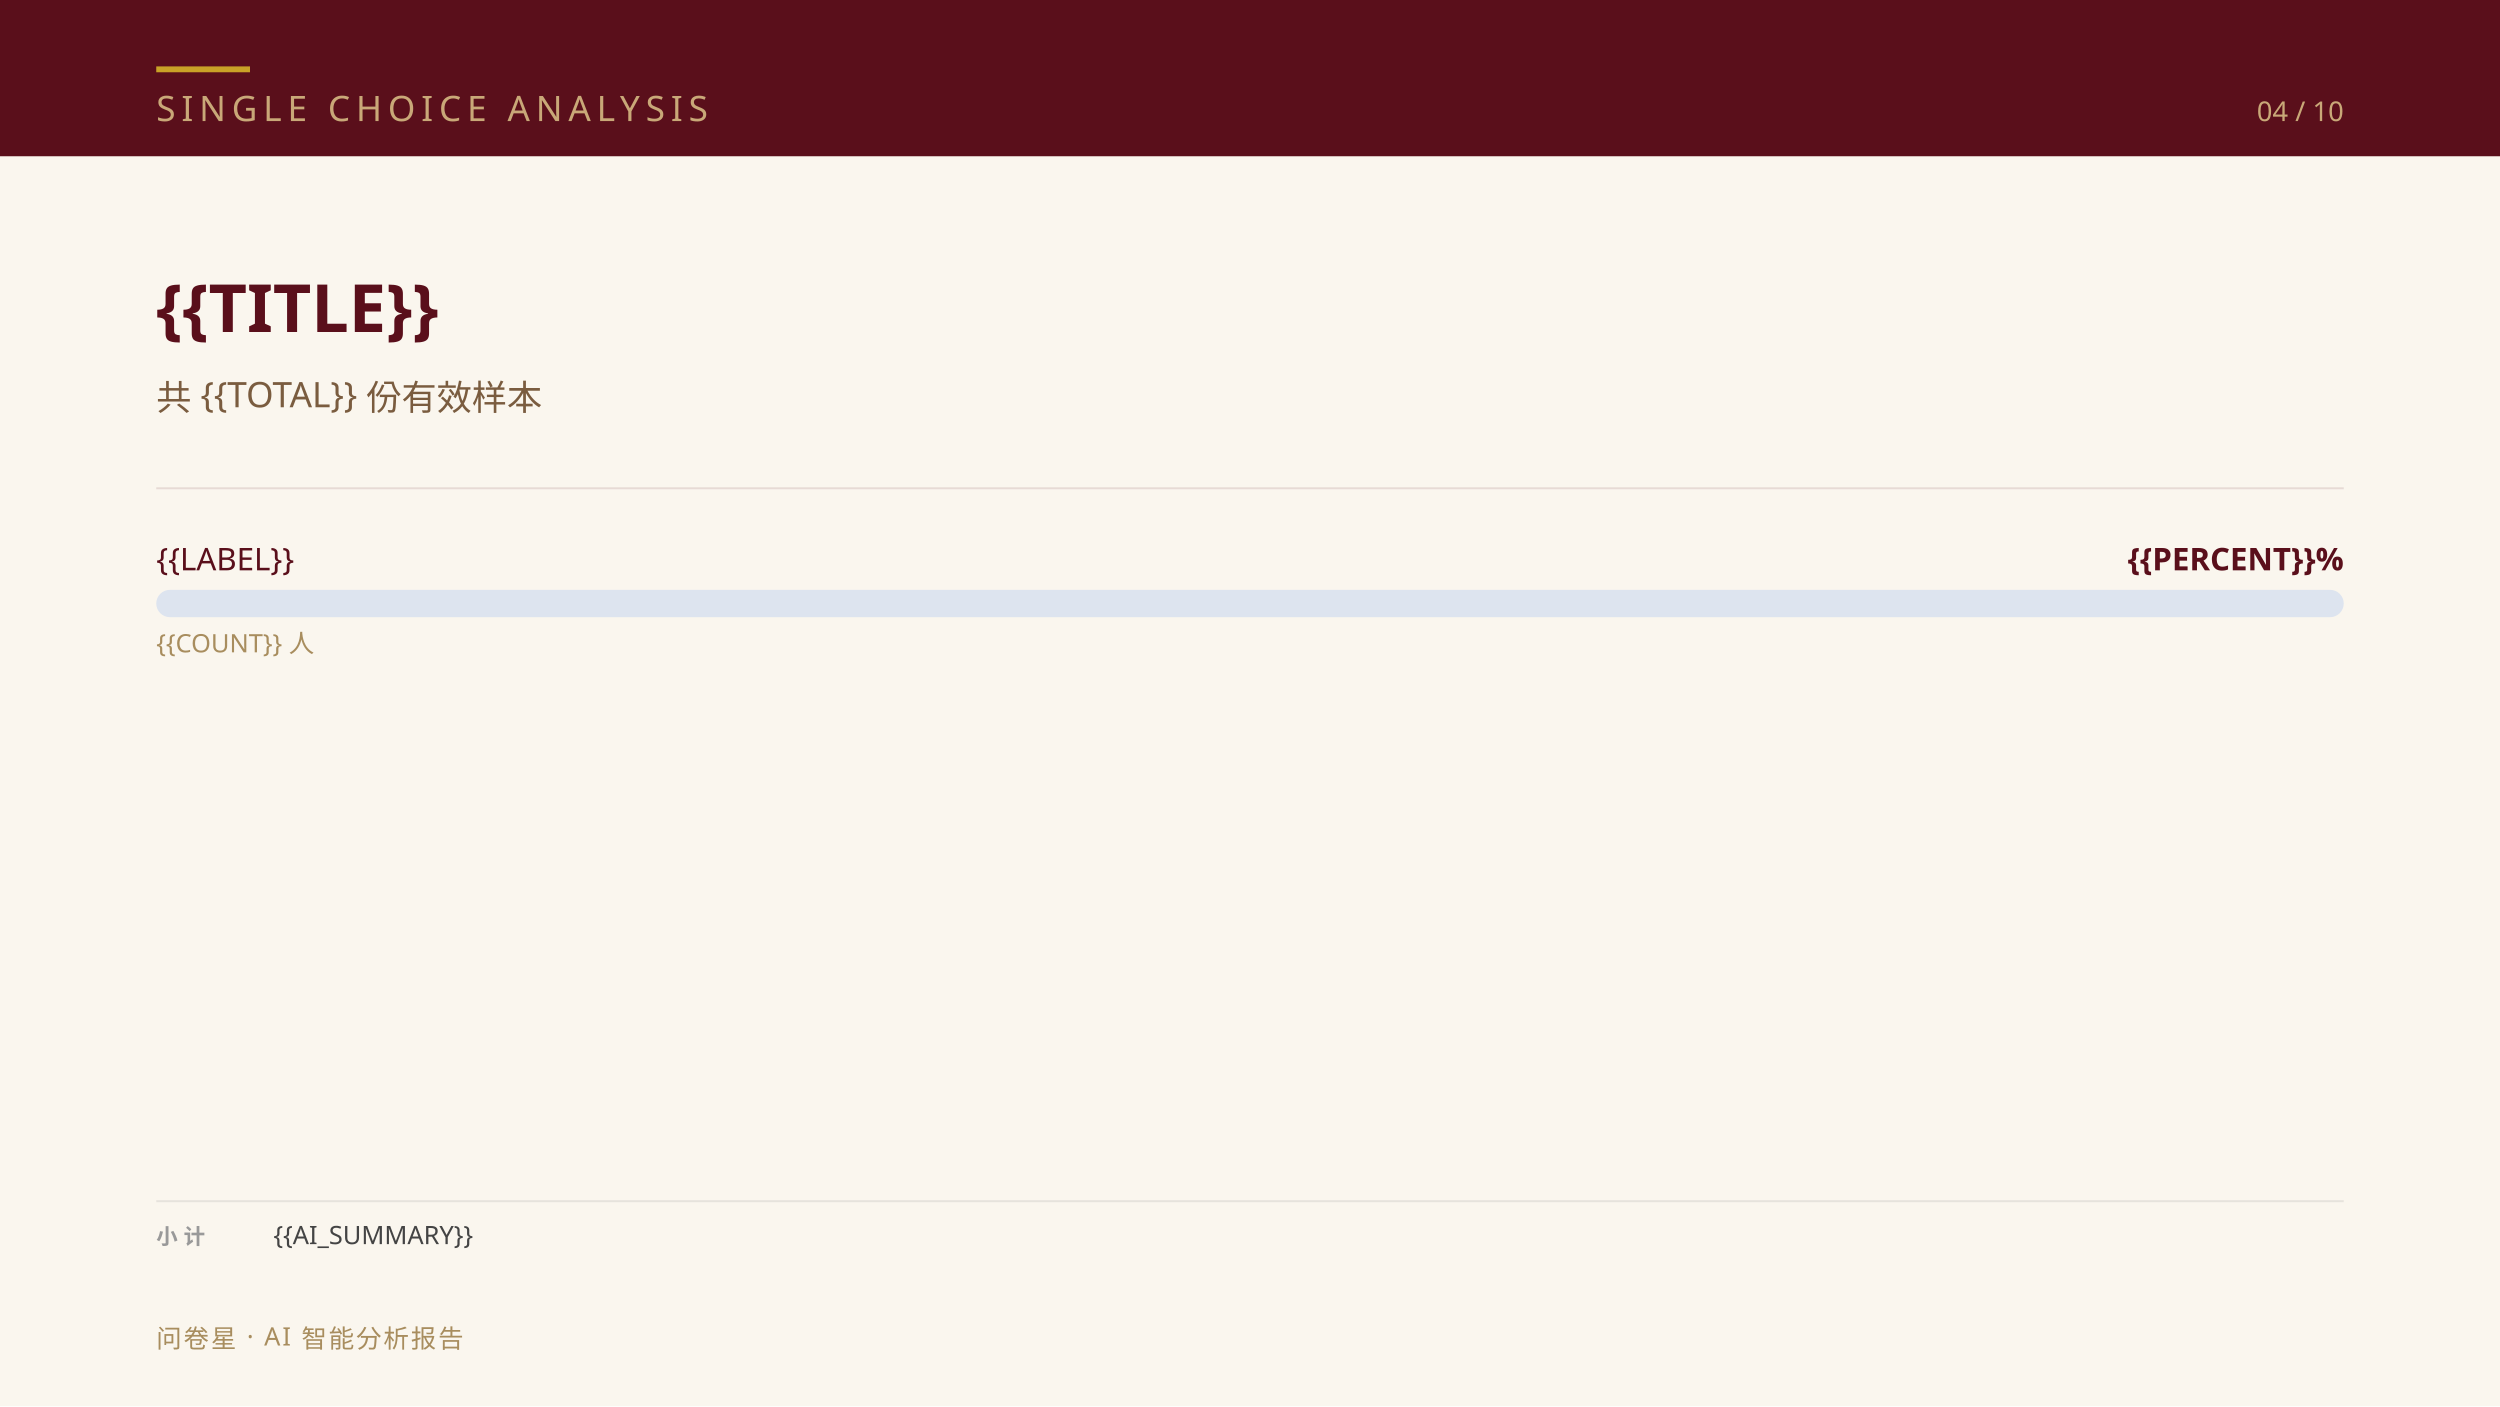
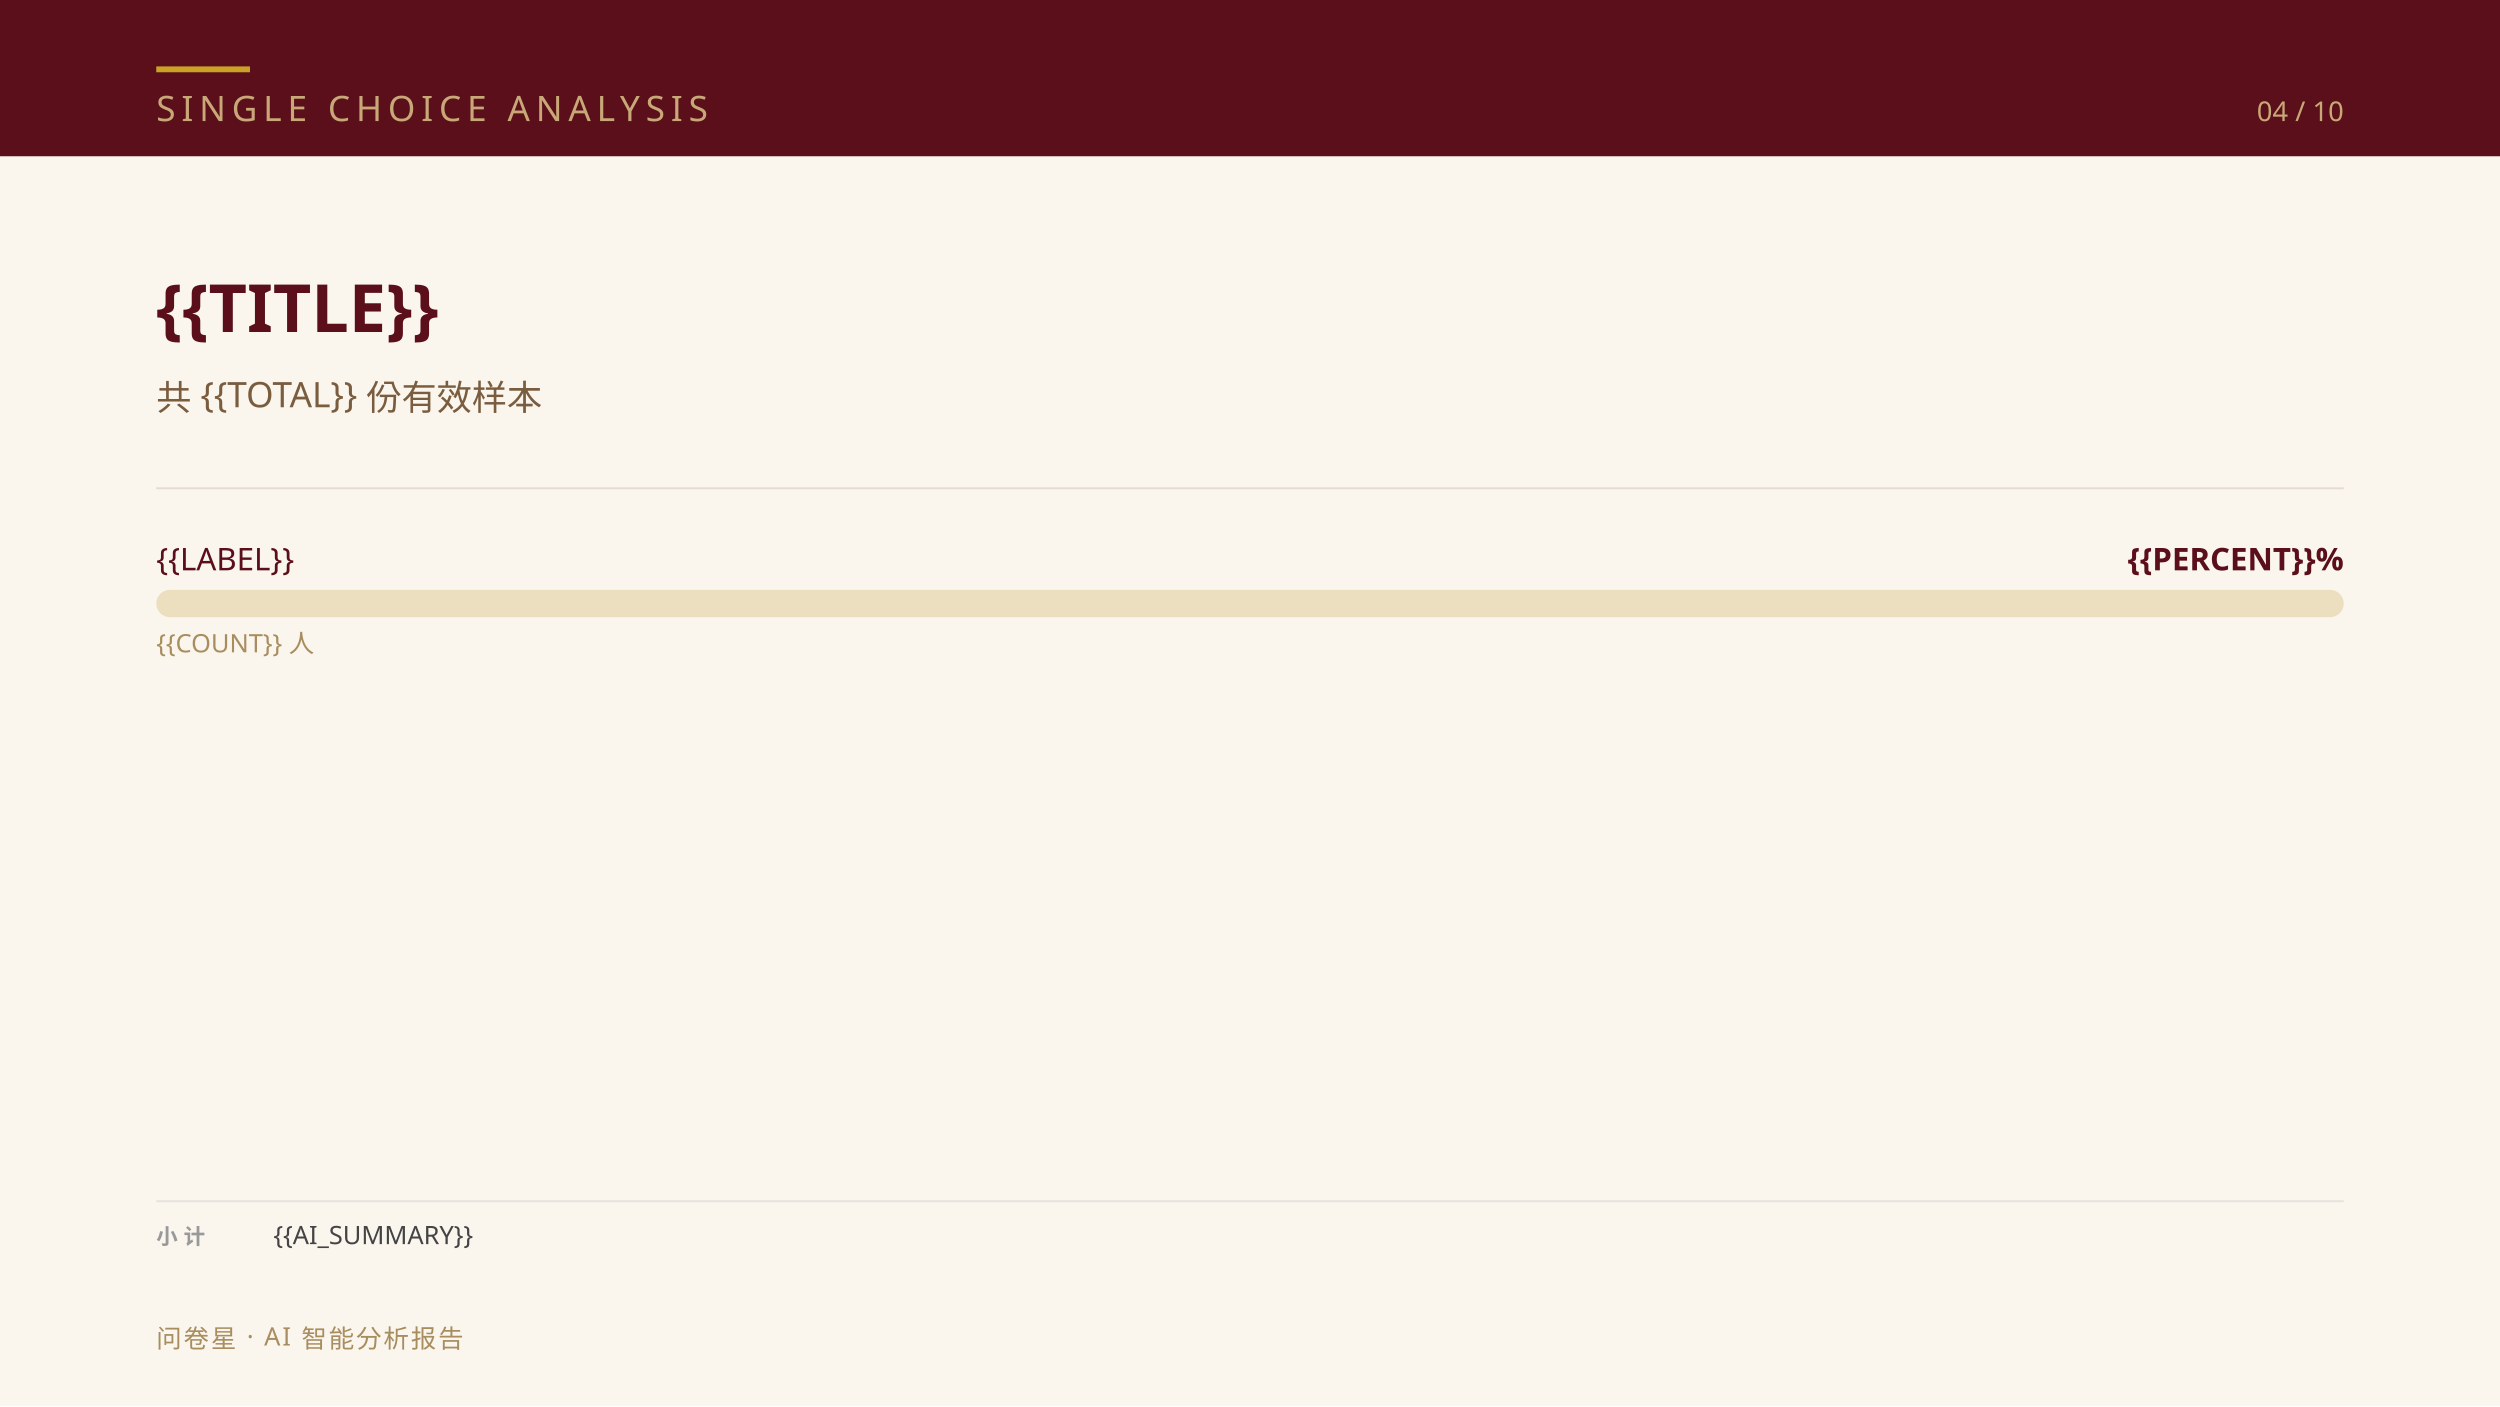
<svg xmlns="http://www.w3.org/2000/svg" viewBox="0 0 1280 720" width="1280" height="720">
  <defs>
    
    </defs>
  <rect width="1280" height="720" fill="#FAF6EE" />
  <rect x="0" y="0" width="1280" height="80" fill="#5A0F1B" />
  <rect x="80" y="34" width="48" height="3" fill="#C9A227" />
  <text x="80" y="62" font-family="Microsoft YaHei, PingFang SC, sans-serif" font-size="18" font-weight="500" fill="#C9A878" letter-spacing="3">
    SINGLE CHOICE ANALYSIS
  </text>
  <text x="1200" y="62" text-anchor="end" font-family="Microsoft YaHei, PingFang SC, sans-serif" font-size="14" fill="#C9A878">
    04 / 10
  </text>
  <text x="80" y="170" font-family="Microsoft YaHei, PingFang SC, sans-serif" font-size="34" font-weight="700" fill="#5A0F1B">
    {{TITLE}}
  </text>
  <text x="80" y="210" font-family="Microsoft YaHei, PingFang SC, sans-serif" font-size="18" fill="#7A5C3F">
    共 {{TOTAL}} 份有效样本
  </text>
  <line x1="80" y1="250" x2="1200" y2="250" stroke="#5A0F1B" stroke-opacity="0.12" stroke-width="1" />
  <g transform="translate(80, 270)">
    {{#ROWS}}
    <g transform="translate(0, {{Y_OFFSET}})">
      <text x="0" y="22" font-family="Microsoft YaHei, PingFang SC, sans-serif" font-size="16" font-weight="500" fill="#5A0F1B">{{LABEL}}</text>
      <text x="1120" y="22" text-anchor="end" font-family="Microsoft YaHei, PingFang SC, sans-serif" font-size="16" font-weight="700" fill="#5A0F1B">{{PERCENT}}%</text>
-       <rect x="0" y="32" width="1120" height="14" rx="7" fill="#DDE4EF" />
+       <rect x="0" y="32" width="1120" height="14" rx="7" fill="#EBDFC0" />
      <rect x="0" y="32" width="{{BAR_WIDTH}}" height="14" rx="7" fill="{{BAR_COLOR}}" />
      <text x="0" y="64" font-family="Microsoft YaHei, PingFang SC, sans-serif" font-size="13" fill="#A88D5E">{{COUNT}} 人</text>
    </g>
    {{/ROWS}}
  </g>
  <text x="80" y="690" font-family="Microsoft YaHei, PingFang SC, sans-serif" font-size="13" fill="#A88D5E" letter-spacing="1">
    问卷星 · AI 智能分析报告
  </text>

{{?AI_SUMMARY}}
  <g transform="translate(80, 615)">
    <line x1="0" y1="0" x2="1120" y2="0" stroke="#999999" stroke-opacity="0.20" />
    <text x="0" y="22" font-family="Microsoft YaHei, PingFang SC, sans-serif" font-size="11" font-weight="600" letter-spacing="3" fill="#999999">小计</text>
    <text x="60" y="22" font-family="Microsoft YaHei, PingFang SC, sans-serif" font-size="13" fill="#444444">{{AI_SUMMARY}}</text>
  </g>
{{/AI_SUMMARY}}

</svg>
